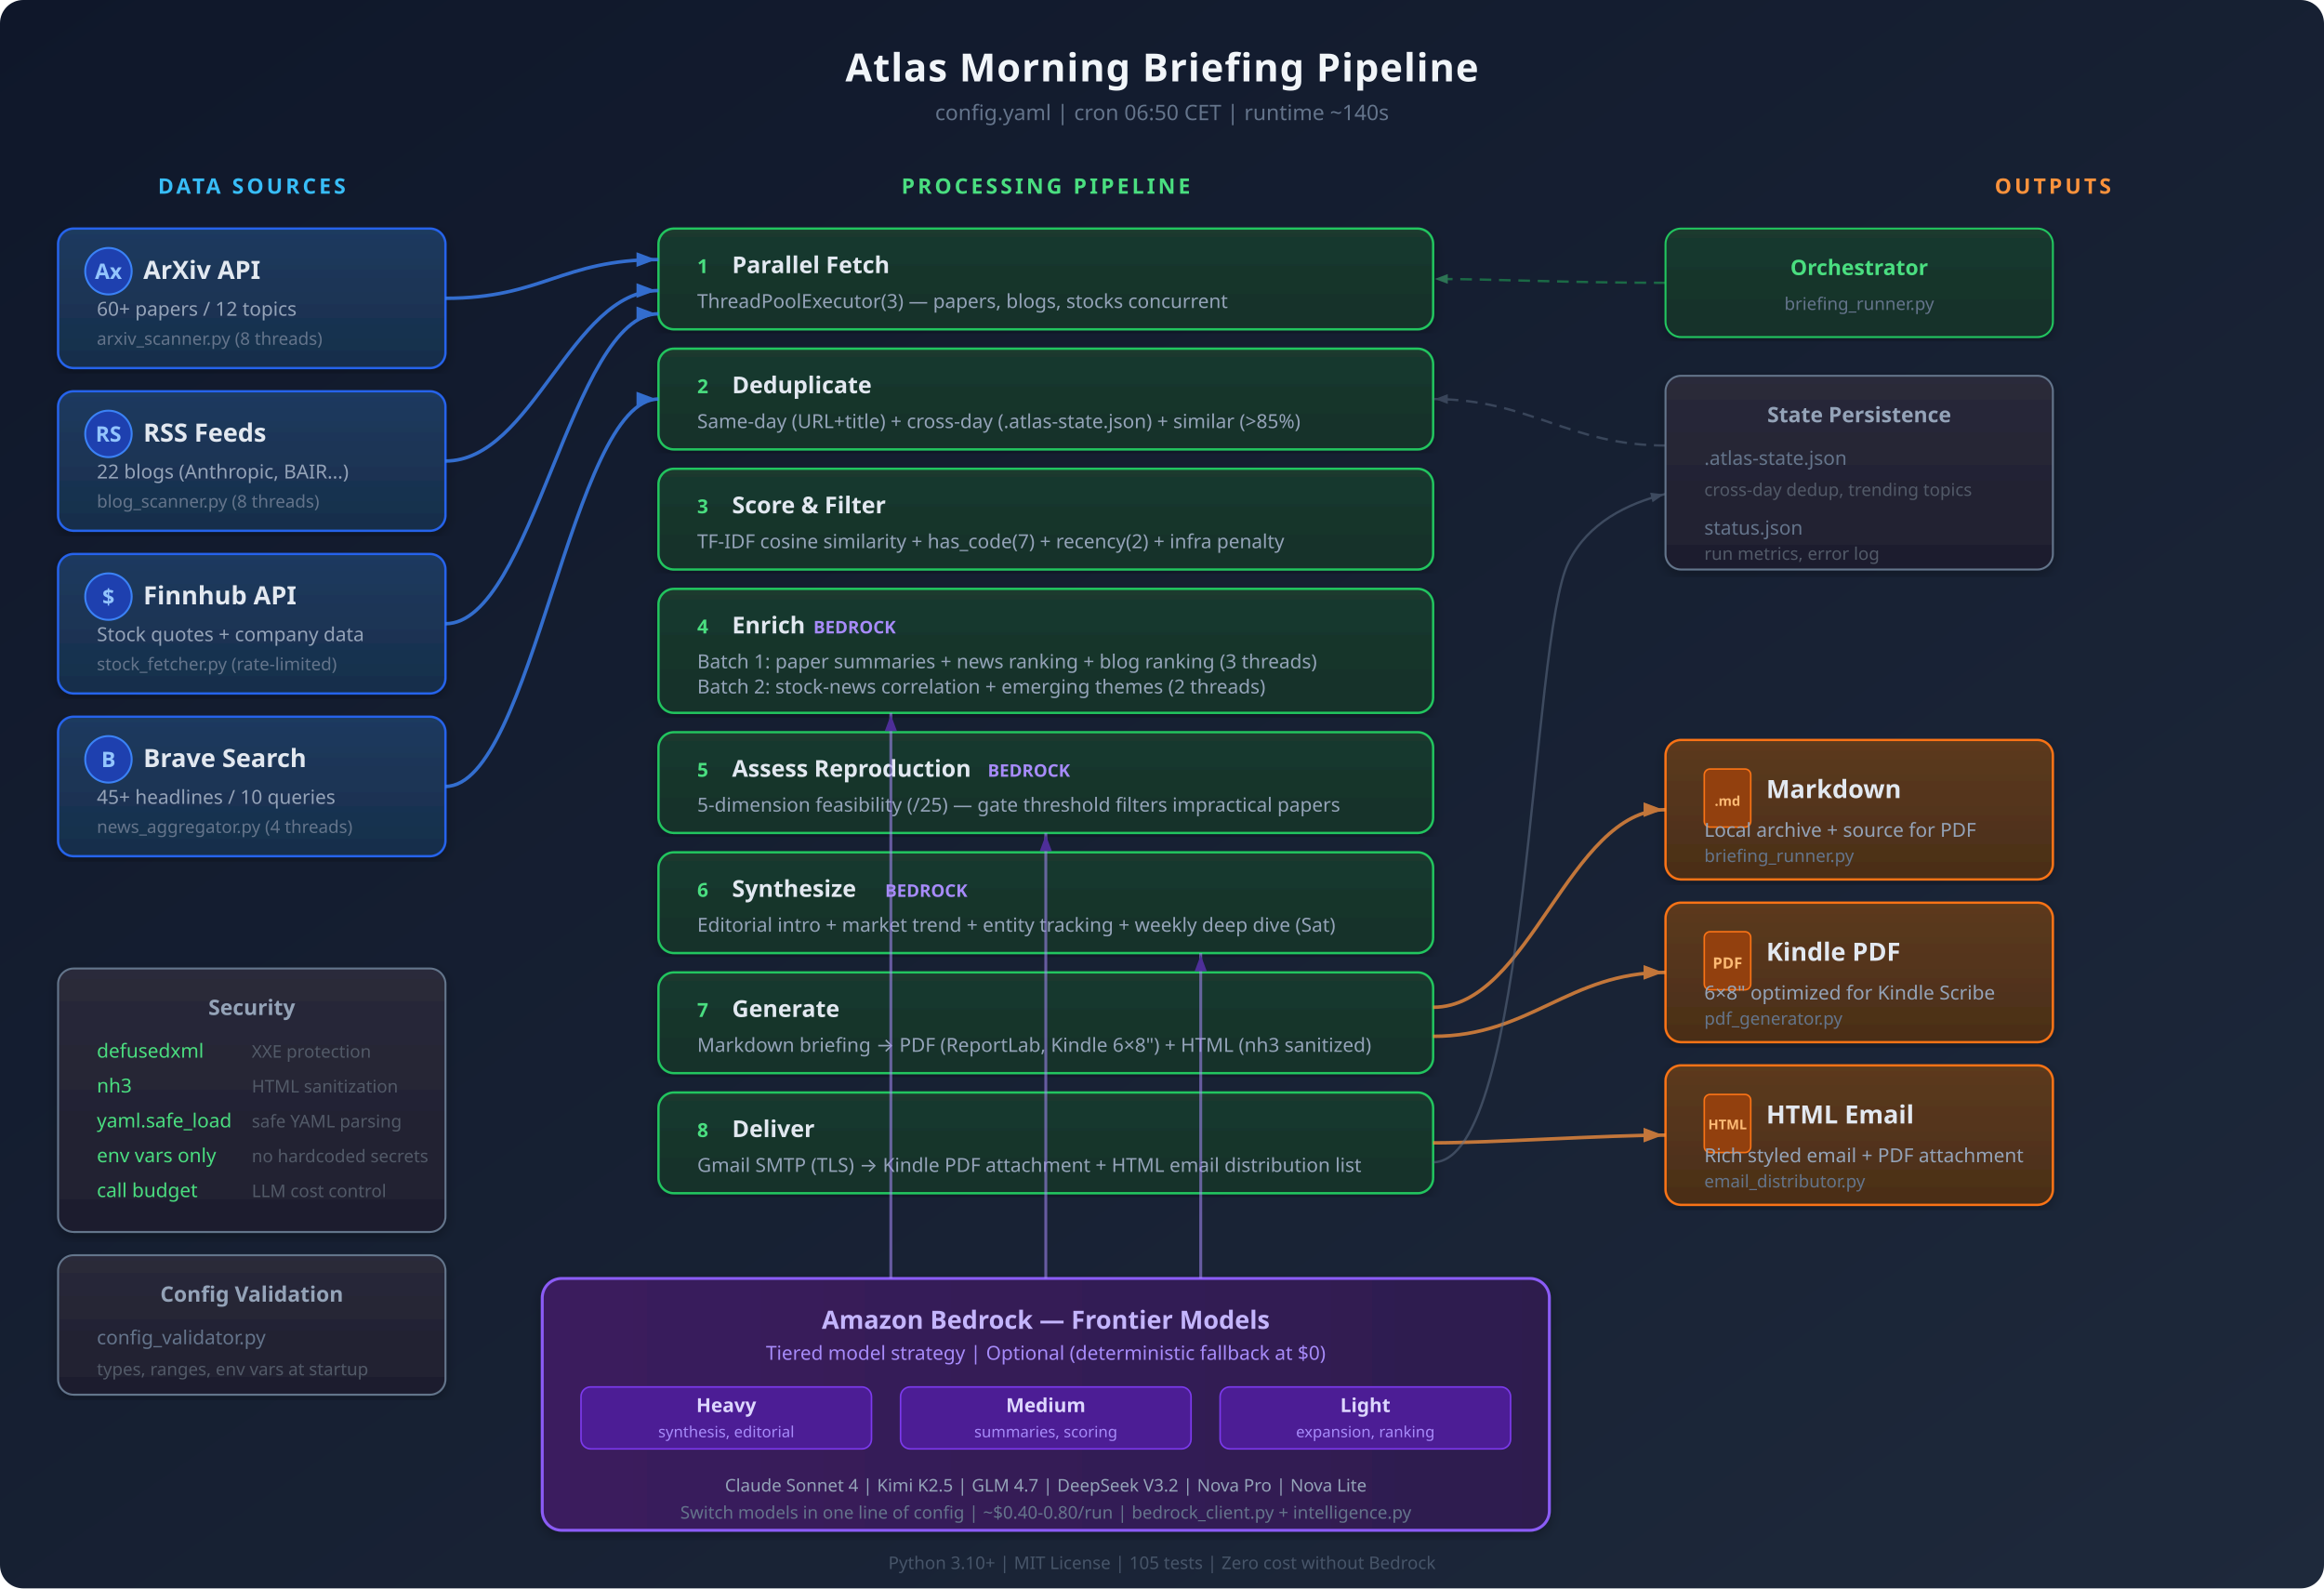
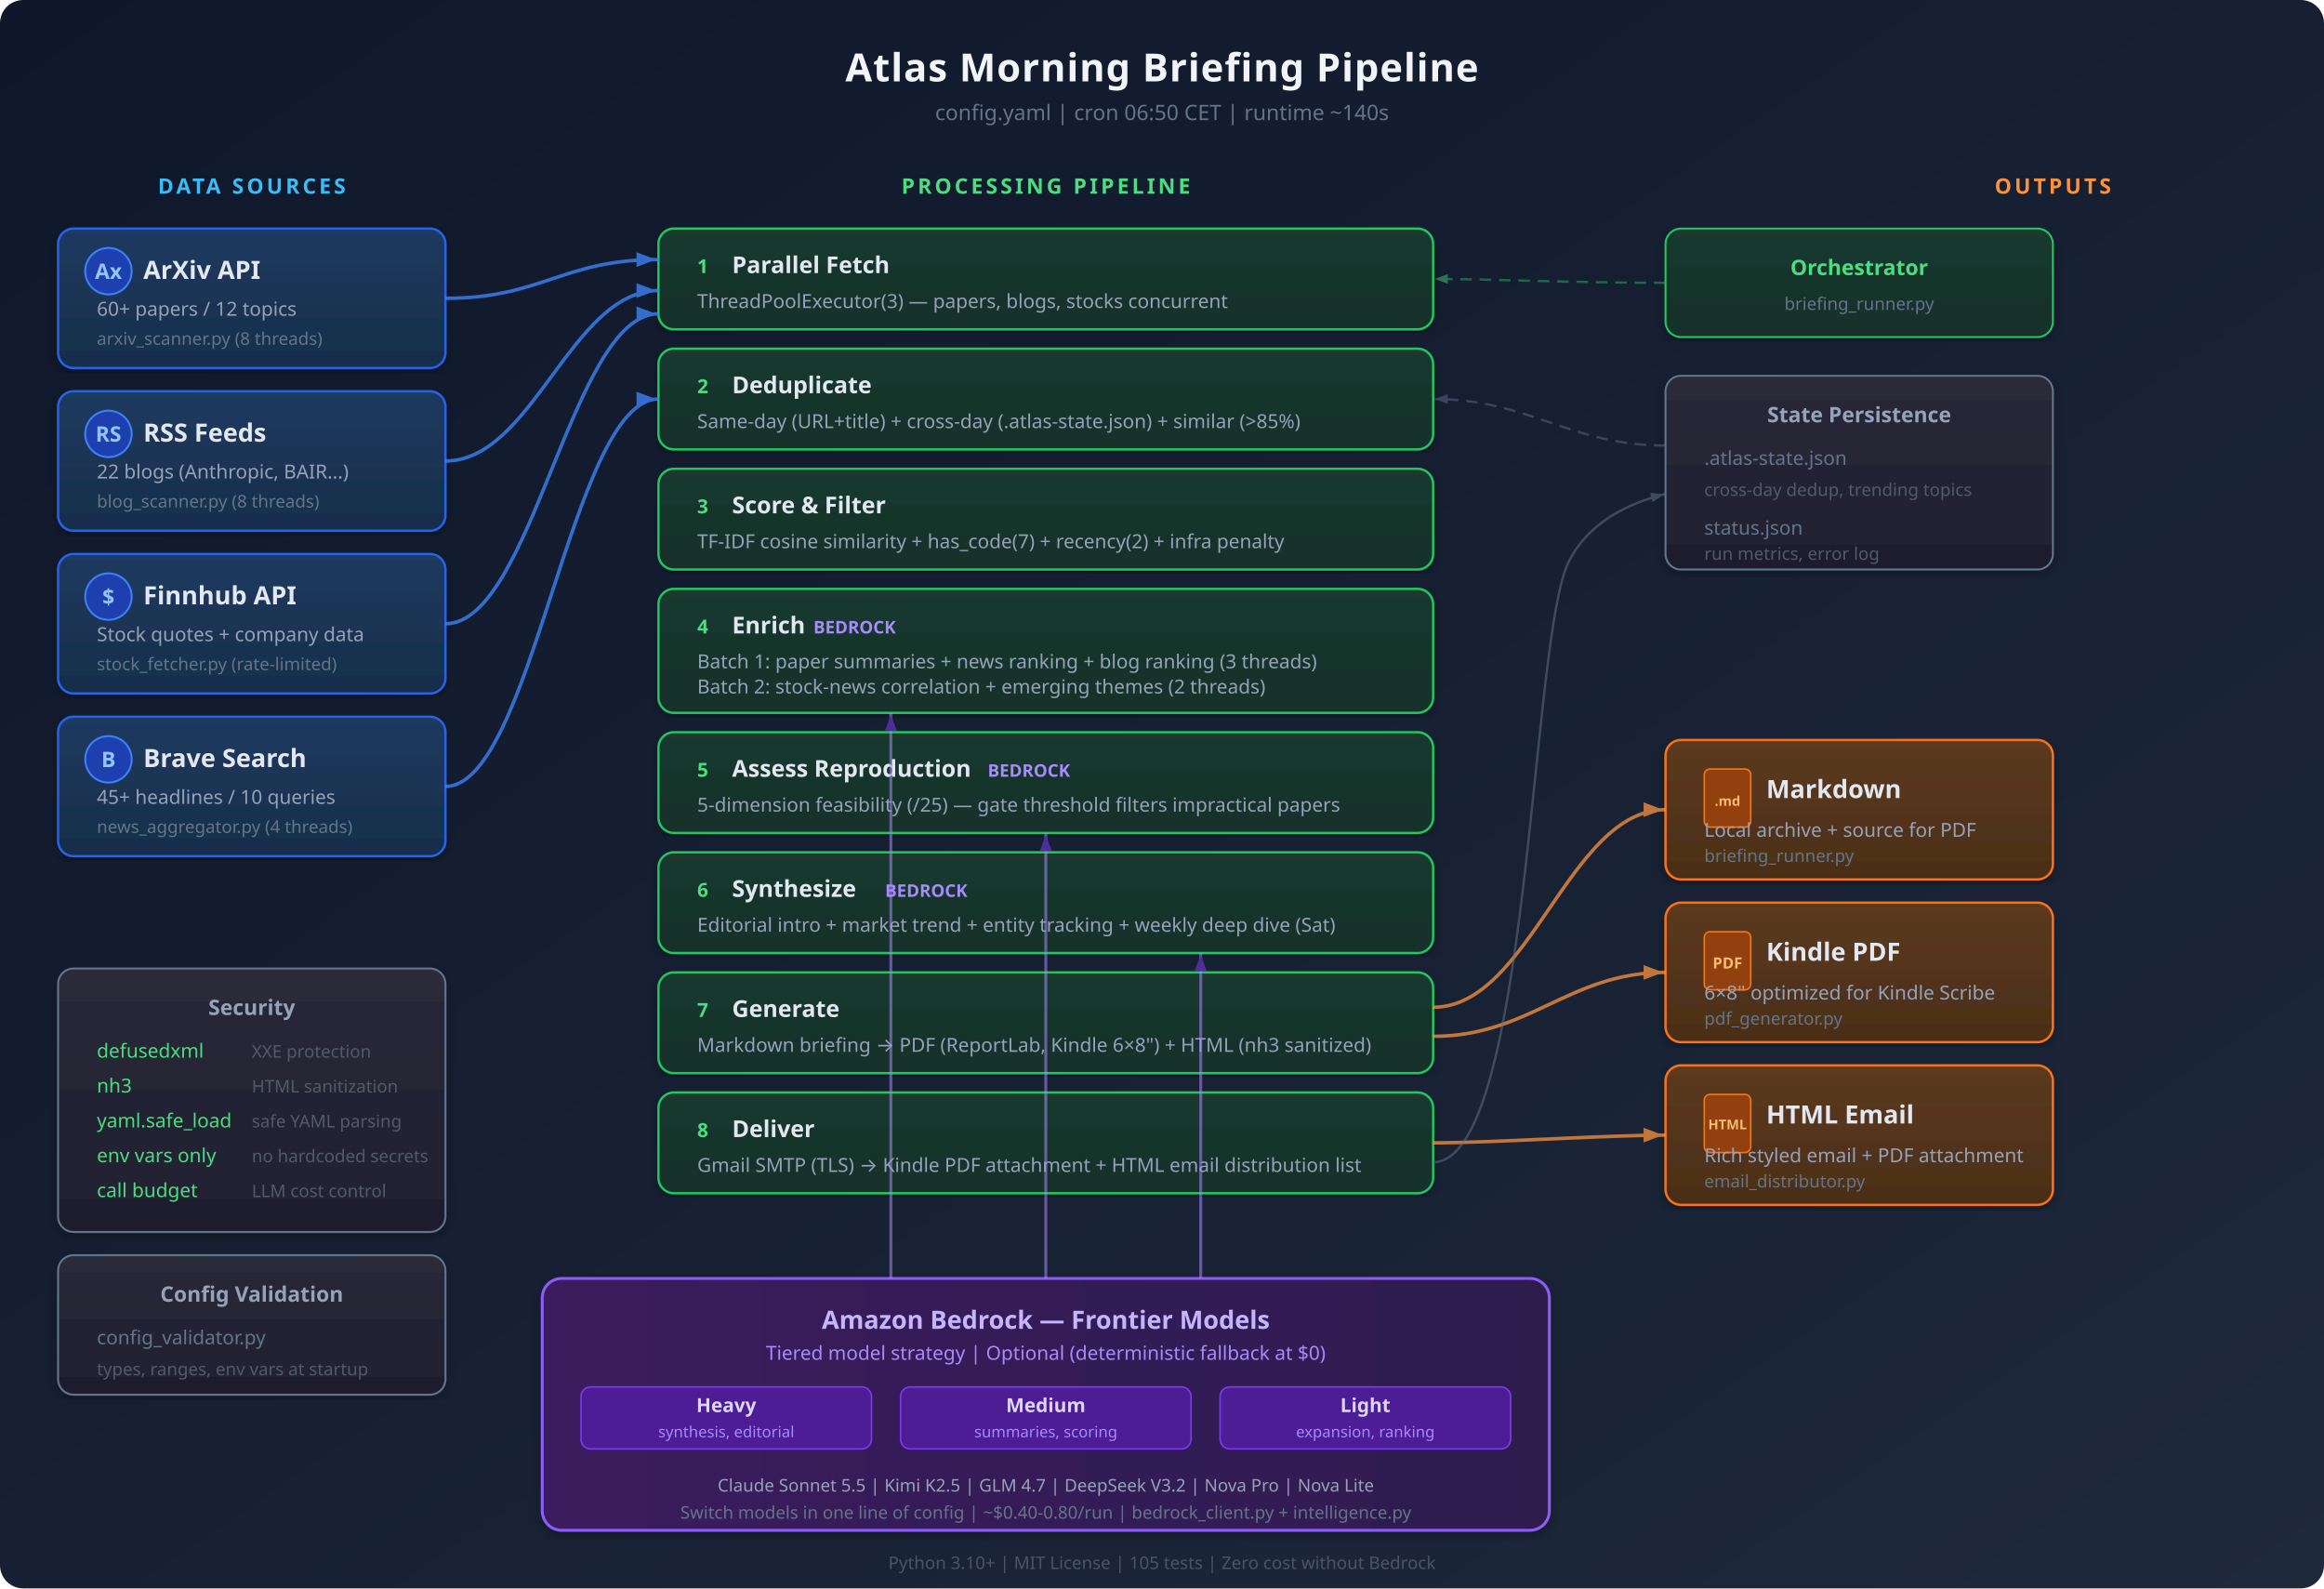
<svg xmlns="http://www.w3.org/2000/svg" viewBox="0 0 1200 820" font-family="'Segoe UI', system-ui, -apple-system, sans-serif">
  <defs>
    <linearGradient id="bgGrad" x1="0%" y1="0%" x2="100%" y2="100%">
      <stop offset="0%" style="stop-color:#0f172a" />
      <stop offset="100%" style="stop-color:#1e293b" />
    </linearGradient>
    <linearGradient id="sourceGrad" x1="0%" y1="0%" x2="0%" y2="100%">
      <stop offset="0%" style="stop-color:#1e3a5f" />
      <stop offset="100%" style="stop-color:#172e4a" />
    </linearGradient>
    <linearGradient id="pipeGrad" x1="0%" y1="0%" x2="0%" y2="100%">
      <stop offset="0%" style="stop-color:#1a3a2e" />
      <stop offset="100%" style="stop-color:#14302a" />
    </linearGradient>
    <linearGradient id="bedrockGrad" x1="0%" y1="0%" x2="100%" y2="0%">
      <stop offset="0%" style="stop-color:#3b1f5e" />
      <stop offset="100%" style="stop-color:#2d1a4e" />
    </linearGradient>
    <linearGradient id="outputGrad" x1="0%" y1="0%" x2="0%" y2="100%">
      <stop offset="0%" style="stop-color:#5c3a1e" />
      <stop offset="100%" style="stop-color:#4a2e18" />
    </linearGradient>
    <linearGradient id="stateGrad" x1="0%" y1="0%" x2="0%" y2="100%">
      <stop offset="0%" style="stop-color:#2a2a3a" />
      <stop offset="100%" style="stop-color:#1e1e2e" />
    </linearGradient>
    <filter id="shadow" x="-4%" y="-4%" width="108%" height="108%">
      <feDropShadow dx="0" dy="2" stdDeviation="3" flood-color="#000" flood-opacity="0.3" />
    </filter>
    <marker id="arrBlue" viewBox="0 0 10 7" refX="9" refY="3.5" markerWidth="7" markerHeight="5" orient="auto">
      <path d="M 0 0.5 L 8 3.5 L 0 6.5 z" fill="#3b82f6" />
    </marker>
    <marker id="arrGreen" viewBox="0 0 10 7" refX="9" refY="3.5" markerWidth="7" markerHeight="5" orient="auto">
      <path d="M 0 0.5 L 8 3.5 L 0 6.5 z" fill="#4ade80" />
    </marker>
    <marker id="arrPurple" viewBox="0 0 10 7" refX="9" refY="3.5" markerWidth="7" markerHeight="5" orient="auto">
      <path d="M 0 0.5 L 8 3.5 L 0 6.5 z" fill="#a78bfa" />
    </marker>
    <marker id="arrPurpleUp" viewBox="0 0 10 7" refX="9" refY="3.5" markerWidth="7" markerHeight="5" orient="auto">
      <path d="M 0 0.5 L 8 3.5 L 0 6.5 z" fill="#7c3aed" />
    </marker>
    <marker id="arrOrange" viewBox="0 0 10 7" refX="9" refY="3.5" markerWidth="7" markerHeight="5" orient="auto">
      <path d="M 0 0.5 L 8 3.5 L 0 6.5 z" fill="#fb923c" />
    </marker>
    <marker id="arrGray" viewBox="0 0 10 7" refX="9" refY="3.5" markerWidth="7" markerHeight="5" orient="auto">
      <path d="M 0 0.5 L 8 3.5 L 0 6.5 z" fill="#64748b" />
    </marker>
  </defs>
  <rect width="1200" height="820" fill="url(#bgGrad)" rx="12" />
  <text x="600" y="42" text-anchor="middle" fill="#f1f5f9" font-size="20" font-weight="700" letter-spacing="0.5">Atlas Morning Briefing Pipeline</text>
  <text x="600" y="62" text-anchor="middle" fill="#64748b" font-size="11">config.yaml  |  cron 06:50 CET  |  runtime ~140s</text>
  <text x="130" y="100" text-anchor="middle" fill="#38bdf8" font-size="11" font-weight="600" letter-spacing="1.5">DATA SOURCES</text>
  <text x="540" y="100" text-anchor="middle" fill="#4ade80" font-size="11" font-weight="600" letter-spacing="1.5">PROCESSING PIPELINE</text>
  <text x="1060" y="100" text-anchor="middle" fill="#fb923c" font-size="11" font-weight="600" letter-spacing="1.5">OUTPUTS</text>
  <rect x="30" y="118" width="200" height="72" rx="8" fill="url(#sourceGrad)" stroke="#2563eb" stroke-width="1.2" filter="url(#shadow)" />
  <circle cx="56" cy="140" r="12" fill="#1e40af" stroke="#3b82f6" stroke-width="1" />
  <text x="56" y="144" text-anchor="middle" fill="#93c5fd" font-size="11" font-weight="700">Ax</text>
  <text x="74" y="144" fill="#e2e8f0" font-size="13" font-weight="600">ArXiv API</text>
  <text x="50" y="163" fill="#94a3b8" font-size="10">60+ papers / 12 topics</text>
  <text x="50" y="178" fill="#64748b" font-size="9">arxiv_scanner.py  (8 threads)</text>
  <rect x="30" y="202" width="200" height="72" rx="8" fill="url(#sourceGrad)" stroke="#2563eb" stroke-width="1.2" filter="url(#shadow)" />
  <circle cx="56" cy="224" r="12" fill="#1e40af" stroke="#3b82f6" stroke-width="1" />
  <text x="56" y="228" text-anchor="middle" fill="#93c5fd" font-size="11" font-weight="700">RS</text>
  <text x="74" y="228" fill="#e2e8f0" font-size="13" font-weight="600">RSS Feeds</text>
  <text x="50" y="247" fill="#94a3b8" font-size="10">22 blogs (Anthropic, BAIR...)</text>
  <text x="50" y="262" fill="#64748b" font-size="9">blog_scanner.py  (8 threads)</text>
  <rect x="30" y="286" width="200" height="72" rx="8" fill="url(#sourceGrad)" stroke="#2563eb" stroke-width="1.2" filter="url(#shadow)" />
  <circle cx="56" cy="308" r="12" fill="#1e40af" stroke="#3b82f6" stroke-width="1" />
  <text x="56" y="312" text-anchor="middle" fill="#93c5fd" font-size="11" font-weight="700">$</text>
  <text x="74" y="312" fill="#e2e8f0" font-size="13" font-weight="600">Finnhub API</text>
  <text x="50" y="331" fill="#94a3b8" font-size="10">Stock quotes + company data</text>
  <text x="50" y="346" fill="#64748b" font-size="9">stock_fetcher.py  (rate-limited)</text>
  <rect x="30" y="370" width="200" height="72" rx="8" fill="url(#sourceGrad)" stroke="#2563eb" stroke-width="1.2" filter="url(#shadow)" />
  <circle cx="56" cy="392" r="12" fill="#1e40af" stroke="#3b82f6" stroke-width="1" />
  <text x="56" y="396" text-anchor="middle" fill="#93c5fd" font-size="11" font-weight="700">B</text>
  <text x="74" y="396" fill="#e2e8f0" font-size="13" font-weight="600">Brave Search</text>
  <text x="50" y="415" fill="#94a3b8" font-size="10">45+ headlines / 10 queries</text>
  <text x="50" y="430" fill="#64748b" font-size="9">news_aggregator.py  (4 threads)</text>
  <rect x="340" y="118" width="400" height="52" rx="8" fill="url(#pipeGrad)" stroke="#22c55e" stroke-width="1.2" filter="url(#shadow)" />
  <text x="360" y="141" fill="#4ade80" font-size="10" font-weight="700">1</text>
  <text x="378" y="141" fill="#e2e8f0" font-size="12" font-weight="600">Parallel Fetch</text>
  <text x="360" y="159" fill="#94a3b8" font-size="10">ThreadPoolExecutor(3) — papers, blogs, stocks concurrent</text>
  <rect x="340" y="180" width="400" height="52" rx="8" fill="url(#pipeGrad)" stroke="#22c55e" stroke-width="1.2" filter="url(#shadow)" />
  <text x="360" y="203" fill="#4ade80" font-size="10" font-weight="700">2</text>
  <text x="378" y="203" fill="#e2e8f0" font-size="12" font-weight="600">Deduplicate</text>
  <text x="360" y="221" fill="#94a3b8" font-size="10">Same-day (URL+title) + cross-day (.atlas-state.json) + similar (&gt;85%)</text>
  <rect x="340" y="242" width="400" height="52" rx="8" fill="url(#pipeGrad)" stroke="#22c55e" stroke-width="1.2" filter="url(#shadow)" />
  <text x="360" y="265" fill="#4ade80" font-size="10" font-weight="700">3</text>
  <text x="378" y="265" fill="#e2e8f0" font-size="12" font-weight="600">Score &amp; Filter</text>
  <text x="360" y="283" fill="#94a3b8" font-size="10">TF-IDF cosine similarity + has_code(7) + recency(2) + infra penalty</text>
  <rect x="340" y="304" width="400" height="64" rx="8" fill="url(#pipeGrad)" stroke="#22c55e" stroke-width="1.2" filter="url(#shadow)" />
  <text x="360" y="327" fill="#4ade80" font-size="10" font-weight="700">4</text>
  <text x="378" y="327" fill="#e2e8f0" font-size="12" font-weight="600">Enrich</text>
  <text x="420" y="327" fill="#a78bfa" font-size="9" font-weight="600">BEDROCK</text>
  <text x="360" y="345" fill="#94a3b8" font-size="10">Batch 1: paper summaries + news ranking + blog ranking  (3 threads)</text>
  <text x="360" y="358" fill="#94a3b8" font-size="10">Batch 2: stock-news correlation + emerging themes  (2 threads)</text>
  <rect x="340" y="378" width="400" height="52" rx="8" fill="url(#pipeGrad)" stroke="#22c55e" stroke-width="1.2" filter="url(#shadow)" />
  <text x="360" y="401" fill="#4ade80" font-size="10" font-weight="700">5</text>
  <text x="378" y="401" fill="#e2e8f0" font-size="12" font-weight="600">Assess Reproduction</text>
  <text x="510" y="401" fill="#a78bfa" font-size="9" font-weight="600">BEDROCK</text>
  <text x="360" y="419" fill="#94a3b8" font-size="10">5-dimension feasibility (/25) — gate threshold filters impractical papers</text>
  <rect x="340" y="440" width="400" height="52" rx="8" fill="url(#pipeGrad)" stroke="#22c55e" stroke-width="1.2" filter="url(#shadow)" />
  <text x="360" y="463" fill="#4ade80" font-size="10" font-weight="700">6</text>
  <text x="378" y="463" fill="#e2e8f0" font-size="12" font-weight="600">Synthesize</text>
  <text x="457" y="463" fill="#a78bfa" font-size="9" font-weight="600">BEDROCK</text>
  <text x="360" y="481" fill="#94a3b8" font-size="10">Editorial intro + market trend + entity tracking + weekly deep dive (Sat)</text>
  <rect x="340" y="502" width="400" height="52" rx="8" fill="url(#pipeGrad)" stroke="#22c55e" stroke-width="1.2" filter="url(#shadow)" />
  <text x="360" y="525" fill="#4ade80" font-size="10" font-weight="700">7</text>
  <text x="378" y="525" fill="#e2e8f0" font-size="12" font-weight="600">Generate</text>
  <text x="360" y="543" fill="#94a3b8" font-size="10">Markdown briefing → PDF (ReportLab, Kindle 6×8") + HTML (nh3 sanitized)</text>
  <rect x="340" y="564" width="400" height="52" rx="8" fill="url(#pipeGrad)" stroke="#22c55e" stroke-width="1.2" filter="url(#shadow)" />
  <text x="360" y="587" fill="#4ade80" font-size="10" font-weight="700">8</text>
  <text x="378" y="587" fill="#e2e8f0" font-size="12" font-weight="600">Deliver</text>
  <text x="360" y="605" fill="#94a3b8" font-size="10">Gmail SMTP (TLS) → Kindle PDF attachment + HTML email distribution list</text>
  <rect x="860" y="466" width="200" height="72" rx="8" fill="url(#outputGrad)" stroke="#f97316" stroke-width="1.2" filter="url(#shadow)" />
  <rect x="880" y="481" width="24" height="30" rx="3" fill="#92400e" stroke="#f97316" stroke-width="0.8" />
  <text x="892" y="500" text-anchor="middle" fill="#fdba74" font-size="8" font-weight="700">PDF</text>
  <text x="912" y="496" fill="#e2e8f0" font-size="13" font-weight="600">Kindle PDF</text>
  <text x="880" y="516" fill="#94a3b8" font-size="10">6×8" optimized for Kindle Scribe</text>
  <text x="880" y="529" fill="#64748b" font-size="9">pdf_generator.py</text>
  <rect x="860" y="550" width="200" height="72" rx="8" fill="url(#outputGrad)" stroke="#f97316" stroke-width="1.2" filter="url(#shadow)" />
  <rect x="880" y="565" width="24" height="30" rx="3" fill="#92400e" stroke="#f97316" stroke-width="0.8" />
  <text x="892" y="583" text-anchor="middle" fill="#fdba74" font-size="7" font-weight="700">HTML</text>
  <text x="912" y="580" fill="#e2e8f0" font-size="13" font-weight="600">HTML Email</text>
  <text x="880" y="600" fill="#94a3b8" font-size="10">Rich styled email + PDF attachment</text>
  <text x="880" y="613" fill="#64748b" font-size="9">email_distributor.py</text>
  <rect x="860" y="382" width="200" height="72" rx="8" fill="url(#outputGrad)" stroke="#f97316" stroke-width="1.2" filter="url(#shadow)" />
  <rect x="880" y="397" width="24" height="30" rx="3" fill="#92400e" stroke="#f97316" stroke-width="0.8" />
  <text x="892" y="416" text-anchor="middle" fill="#fdba74" font-size="7" font-weight="700">.md</text>
  <text x="912" y="412" fill="#e2e8f0" font-size="13" font-weight="600">Markdown</text>
  <text x="880" y="432" fill="#94a3b8" font-size="10">Local archive + source for PDF</text>
  <text x="880" y="445" fill="#64748b" font-size="9">briefing_runner.py</text>
  <path d="M 230,154 C 280,154 290,134 340,134" fill="none" stroke="#3b82f6" stroke-width="1.8" marker-end="url(#arrBlue)" opacity="0.8" />
  <path d="M 230,238 C 275,238 295,150 340,150" fill="none" stroke="#3b82f6" stroke-width="1.8" marker-end="url(#arrBlue)" opacity="0.8" />
  <path d="M 230,322 C 275,322 295,162 340,162" fill="none" stroke="#3b82f6" stroke-width="1.8" marker-end="url(#arrBlue)" opacity="0.8" />
  <path d="M 230,406 C 275,406 295,206 340,206" fill="none" stroke="#3b82f6" stroke-width="1.8" marker-end="url(#arrBlue)" opacity="0.8" />
  <path d="M 740,520 C 790,520 810,418 860,418" fill="none" stroke="#fb923c" stroke-width="1.8" marker-end="url(#arrOrange)" opacity="0.75" />
  <path d="M 740,535 C 790,535 810,502 860,502" fill="none" stroke="#fb923c" stroke-width="1.8" marker-end="url(#arrOrange)" opacity="0.75" />
  <path d="M 740,590 C 770,590 830,586 860,586" fill="none" stroke="#fb923c" stroke-width="1.8" marker-end="url(#arrOrange)" opacity="0.75" />
  <rect x="280" y="660" width="520" height="130" rx="10" fill="url(#bedrockGrad)" stroke="#8b5cf6" stroke-width="1.5" filter="url(#shadow)" />
  <text x="540" y="686" text-anchor="middle" fill="#c4b5fd" font-size="13" font-weight="700">Amazon Bedrock — Frontier Models</text>
  <text x="540" y="702" text-anchor="middle" fill="#a78bfa" font-size="10">Tiered model strategy  |  Optional (deterministic fallback at $0)</text>
  <rect x="300" y="716" width="150" height="32" rx="5" fill="#4c1d95" stroke="#7c3aed" stroke-width="0.8" />
  <text x="375" y="729" text-anchor="middle" fill="#ddd6fe" font-size="10" font-weight="600">Heavy</text>
  <text x="375" y="742" text-anchor="middle" fill="#a78bfa" font-size="8">synthesis, editorial</text>
  <rect x="465" y="716" width="150" height="32" rx="5" fill="#4c1d95" stroke="#7c3aed" stroke-width="0.8" />
  <text x="540" y="729" text-anchor="middle" fill="#ddd6fe" font-size="10" font-weight="600">Medium</text>
  <text x="540" y="742" text-anchor="middle" fill="#a78bfa" font-size="8">summaries, scoring</text>
  <rect x="630" y="716" width="150" height="32" rx="5" fill="#4c1d95" stroke="#7c3aed" stroke-width="0.8" />
  <text x="705" y="729" text-anchor="middle" fill="#ddd6fe" font-size="10" font-weight="600">Light</text>
  <text x="705" y="742" text-anchor="middle" fill="#a78bfa" font-size="8">expansion, ranking</text>
-   <text x="540" y="770" text-anchor="middle" fill="#94a3b8" font-size="9">Claude Sonnet 4  |  Kimi K2.5  |  GLM 4.7  |  DeepSeek V3.2  |  Nova Pro  |  Nova Lite</text>
+   <text x="540" y="770" text-anchor="middle" fill="#94a3b8" font-size="9">Claude Sonnet 5.5  |  Kimi K2.5  |  GLM 4.7  |  DeepSeek V3.2  |  Nova Pro  |  Nova Lite</text>
  <text x="540" y="784" text-anchor="middle" fill="#64748b" font-size="9">Switch models in one line of config  |  ~$0.40-0.80/run  |  bedrock_client.py + intelligence.py</text>
  <path d="M 460,660 C 460,630 460,398 460,368" fill="none" stroke="#a78bfa" stroke-width="1.5" marker-end="url(#arrPurpleUp)" opacity="0.55" />
  <path d="M 540,660 C 540,630 540,460 540,430" fill="none" stroke="#a78bfa" stroke-width="1.5" marker-end="url(#arrPurpleUp)" opacity="0.55" />
  <path d="M 620,660 C 620,630 620,522 620,492" fill="none" stroke="#a78bfa" stroke-width="1.5" marker-end="url(#arrPurpleUp)" opacity="0.55" />
  <rect x="860" y="194" width="200" height="100" rx="8" fill="url(#stateGrad)" stroke="#64748b" stroke-width="1" filter="url(#shadow)" />
  <text x="960" y="218" text-anchor="middle" fill="#94a3b8" font-size="11" font-weight="600">State Persistence</text>
  <text x="880" y="240" fill="#64748b" font-size="10">.atlas-state.json</text>
  <text x="880" y="256" fill="#525a68" font-size="9">cross-day dedup, trending topics</text>
  <text x="880" y="276" fill="#64748b" font-size="10">status.json</text>
  <text x="880" y="289" fill="#525a68" font-size="9">run metrics, error log</text>
  <path d="M 740,600 C 790,600 790,330 810,290 C 820,270 840,260 860,255" fill="none" stroke="#64748b" stroke-width="1.2" marker-end="url(#arrGray)" opacity="0.5" />
  <path d="M 860,230 C 810,230 790,206 740,206" fill="none" stroke="#64748b" stroke-width="1.2" stroke-dasharray="6,4" marker-end="url(#arrGray)" opacity="0.45" />
  <rect x="30" y="500" width="200" height="136" rx="8" fill="url(#stateGrad)" stroke="#64748b" stroke-width="1" filter="url(#shadow)" />
  <text x="130" y="524" text-anchor="middle" fill="#94a3b8" font-size="11" font-weight="600">Security</text>
  <text x="50" y="546" fill="#4ade80" font-size="10">defusedxml</text>
  <text x="130" y="546" fill="#525a68" font-size="9">XXE protection</text>
  <text x="50" y="564" fill="#4ade80" font-size="10">nh3</text>
  <text x="130" y="564" fill="#525a68" font-size="9">HTML sanitization</text>
  <text x="50" y="582" fill="#4ade80" font-size="10">yaml.safe_load</text>
  <text x="130" y="582" fill="#525a68" font-size="9">safe YAML parsing</text>
  <text x="50" y="600" fill="#4ade80" font-size="10">env vars only</text>
  <text x="130" y="600" fill="#525a68" font-size="9">no hardcoded secrets</text>
  <text x="50" y="618" fill="#4ade80" font-size="10">call budget</text>
  <text x="130" y="618" fill="#525a68" font-size="9">LLM cost control</text>
  <rect x="30" y="648" width="200" height="72" rx="8" fill="url(#stateGrad)" stroke="#64748b" stroke-width="1" filter="url(#shadow)" />
  <text x="130" y="672" text-anchor="middle" fill="#94a3b8" font-size="11" font-weight="600">Config Validation</text>
  <text x="50" y="694" fill="#64748b" font-size="10">config_validator.py</text>
  <text x="50" y="710" fill="#525a68" font-size="9">types, ranges, env vars at startup</text>
  <rect x="860" y="118" width="200" height="56" rx="8" fill="url(#pipeGrad)" stroke="#22c55e" stroke-width="1" filter="url(#shadow)" />
  <text x="960" y="142" text-anchor="middle" fill="#4ade80" font-size="11" font-weight="600">Orchestrator</text>
  <text x="960" y="160" text-anchor="middle" fill="#64748b" font-size="9">briefing_runner.py</text>
  <path d="M 860,146 C 810,146 770,144 740,144" fill="none" stroke="#22c55e" stroke-width="1.2" stroke-dasharray="6,4" marker-end="url(#arrGreen)" opacity="0.45" />
  <text x="600" y="810" text-anchor="middle" fill="#475569" font-size="9">Python 3.10+  |  MIT License  |  105 tests  |  Zero cost without Bedrock</text>
</svg>
